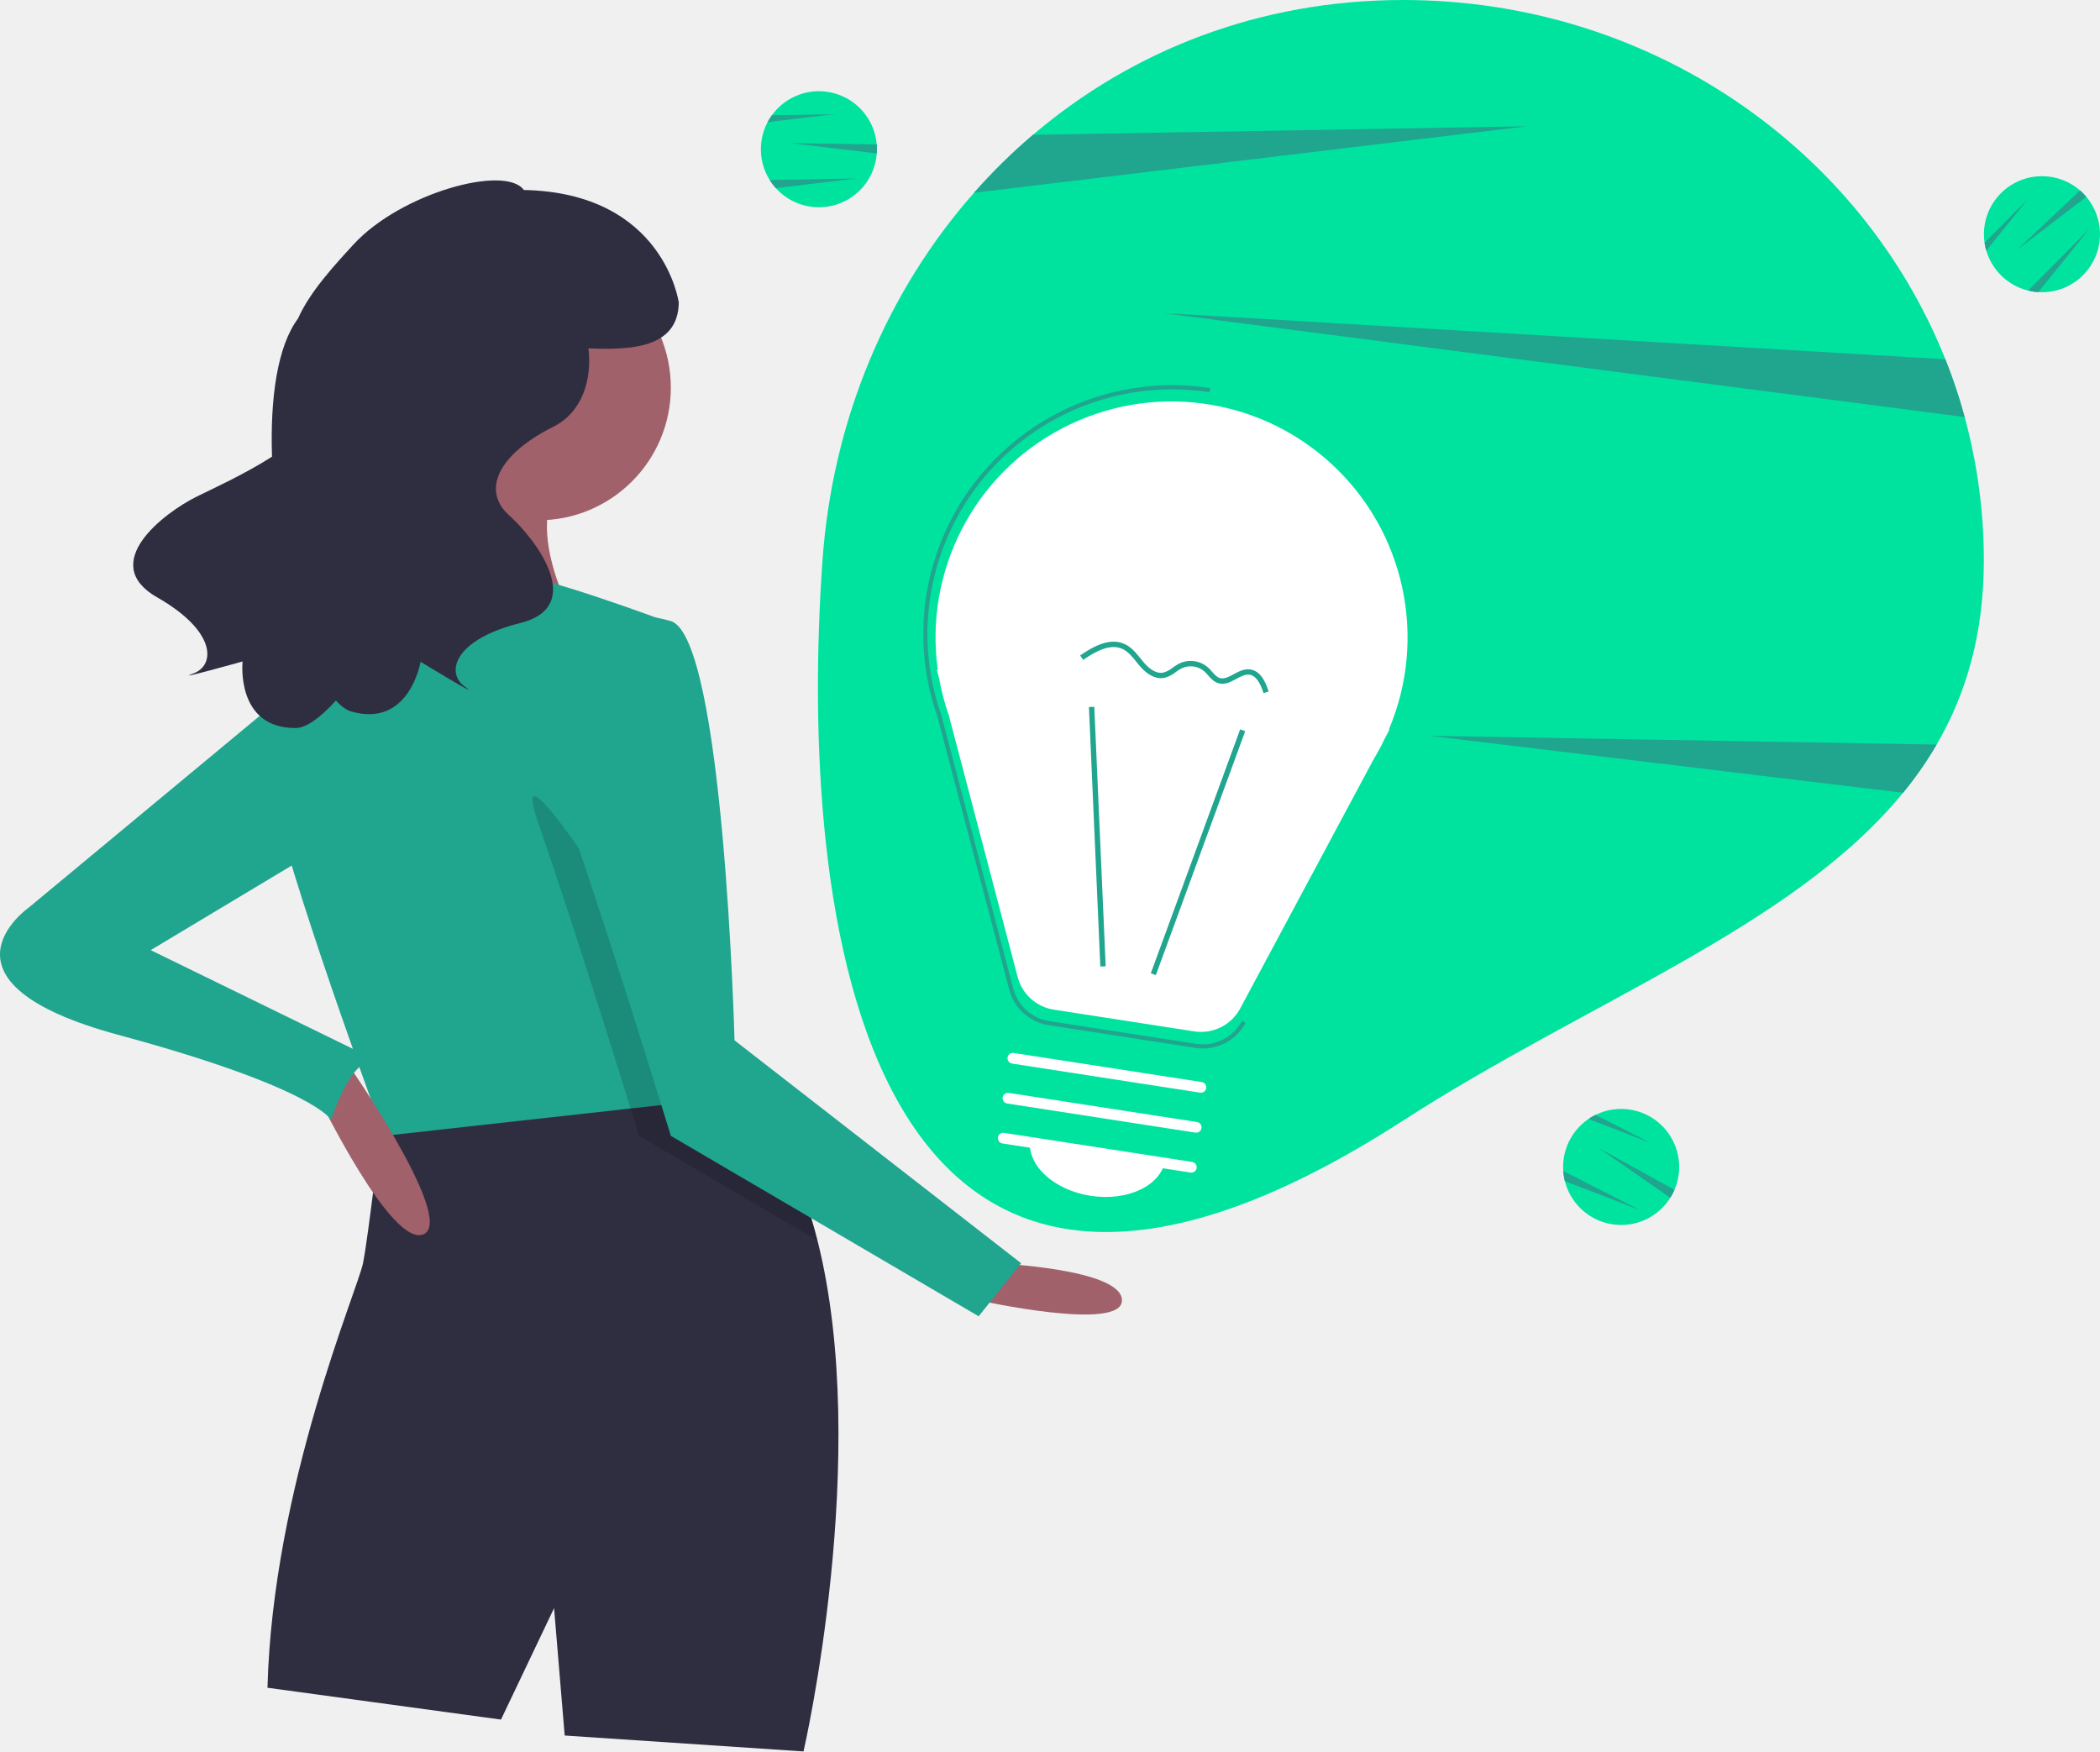
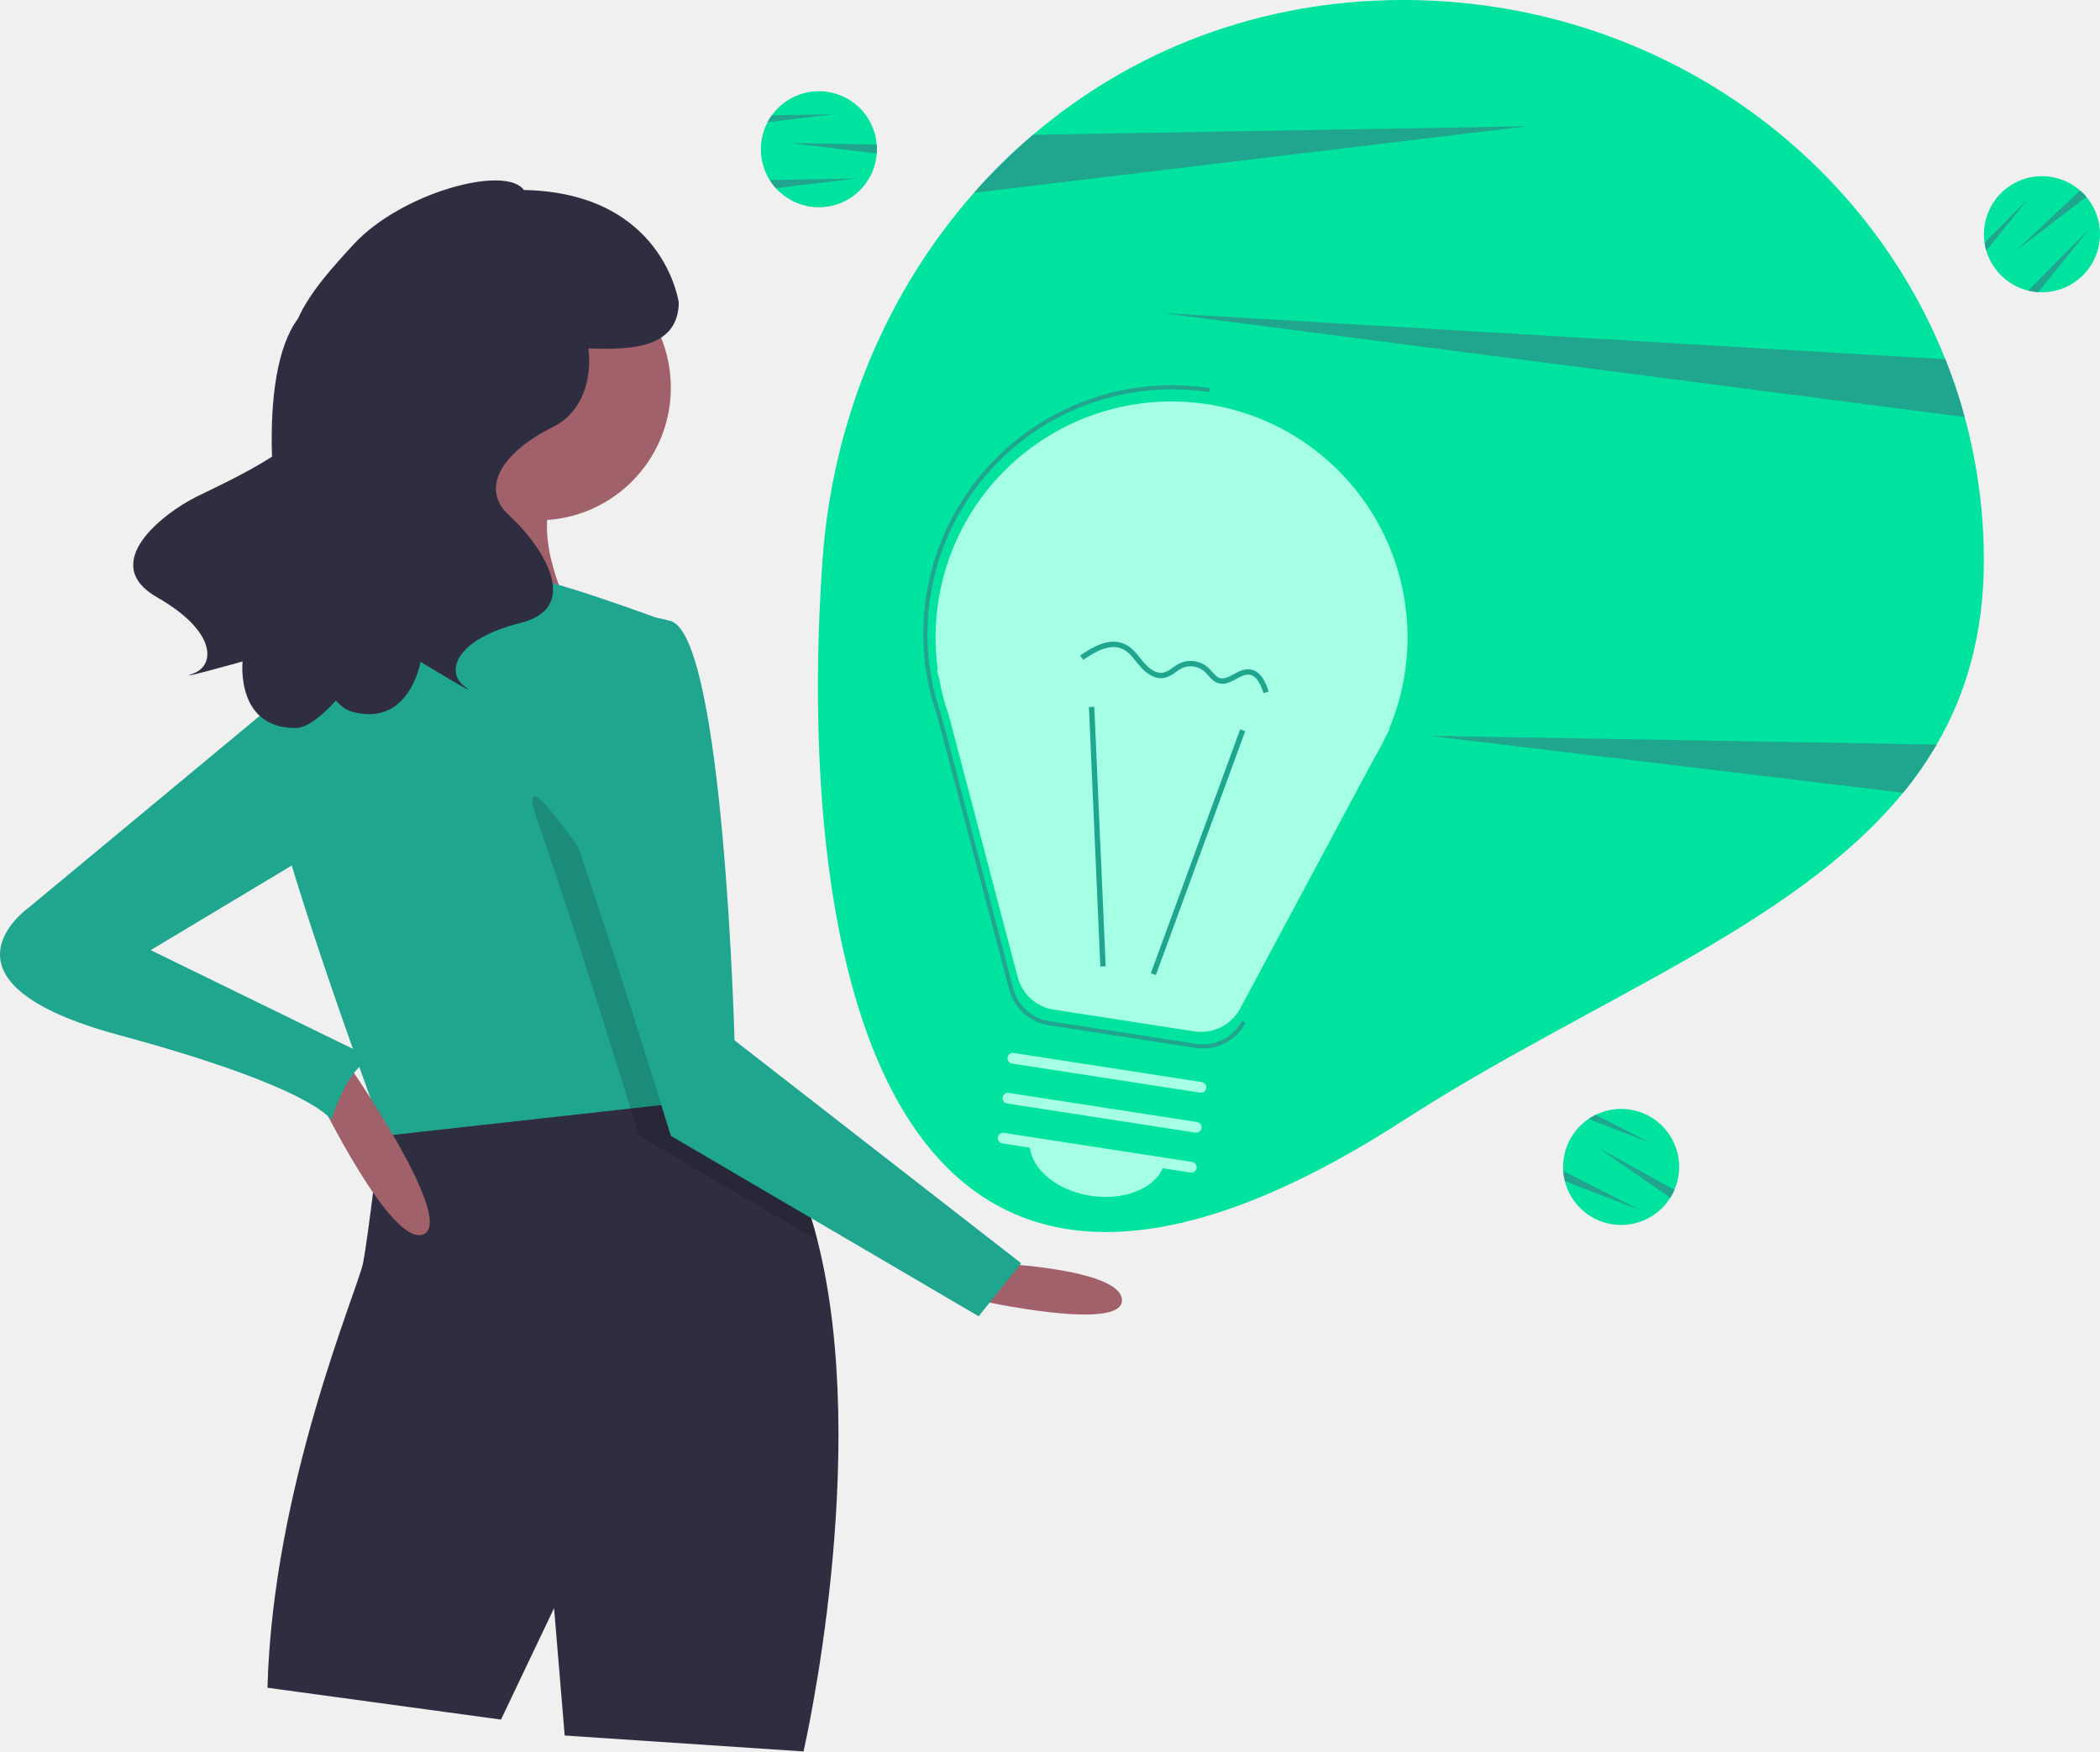
<svg xmlns="http://www.w3.org/2000/svg" id="b6fe4ea4-91cd-4e88-acbb-2663d3326f54" data-name="Layer 1" width="1013.03" height="844.995" viewBox="0 0 1013.03 844.995">
  <path d="M1050.484,297.813c0,35.17-8.33,64.12-22.78,88.92a177.678,177.678,0,0,1-16.19,23.25c-53.12,64.97-151.88,100.53-241.14,158.13-263.48,170.02-292.02-102.42-280.12-270.3,4.8-67.74,31.18-129.79,73.09-177.3a278.221,278.221,0,0,1,28.45-27.97c47.58-40.52,109.05-65.04,178.58-65.04,119.29,0,221.16,71.95,261.55,173.34a261.85,261.85,0,0,1,18.56,96.97Z" transform="translate(-93.48517 -27.50272)" fill="#00e39f" />
  <path d="M830.054,88.423l-266.71,32.09a278.221,278.221,0,0,1,28.45-27.97Z" transform="translate(-93.48517 -27.50272)" fill="#20a58f" />
  <path d="M1027.704,386.733a177.678,177.678,0,0,1-16.19,23.25l-228.46-27.48Z" transform="translate(-93.48517 -27.50272)" fill="#20a58f" />
  <path d="M1041.244,228.723l-387.19-50.22,377.87,22.34A260.439,260.439,0,0,1,1041.244,228.723Z" transform="translate(-93.48517 -27.50272)" fill="#20a58f" />
  <path d="M516.519,99.505c0,.69-.02,1.37-.08,2.04a27.997,27.997,0,1,1-52.68-15.11,25.74,25.74,0,0,1,2.06-3.31,27.989,27.989,0,0,1,50.6,14.1C516.489,97.975,516.519,98.735,516.519,99.505Z" transform="translate(-93.48517 -27.50272)" fill="#00e39f" />
  <path d="M516.519,99.505c0,.69-.02,1.37-.08,2.04l-41.92-5.04,41.9.72C516.489,97.975,516.519,98.735,516.519,99.505Z" transform="translate(-93.48517 -27.50272)" fill="#20a58f" />
  <path d="M506.519,113.615l-38.78,4.67a28.057,28.057,0,0,1-2.96-3.95Z" transform="translate(-93.48517 -27.50272)" fill="#20a58f" />
  <path d="M495.519,82.615l-31.76,3.82a25.74,25.74,0,0,1,2.06-3.31Z" transform="translate(-93.48517 -27.50272)" fill="#20a58f" />
  <path d="M900.251,603.631c-.323.609-.66,1.201-1.027,1.764a27.997,27.997,0,1,1-39.45-38.042,25.739,25.739,0,0,1,3.371-1.958,27.989,27.989,0,0,1,38.086,36.175C900.942,602.265,900.612,602.95,900.251,603.631Z" transform="translate(-93.48517 -27.50272)" fill="#00e39f" />
  <path d="M900.251,603.631c-.323.609-.66,1.201-1.027,1.764L864.558,581.292l36.674,20.278C900.942,602.265,900.612,602.95,900.251,603.631Z" transform="translate(-93.48517 -27.50272)" fill="#20a58f" />
  <path d="M884.804,611.406l-36.444-14.054a28.057,28.057,0,0,1-.763-4.877Z" transform="translate(-93.48517 -27.50272)" fill="#20a58f" />
  <path d="M889.619,578.867l-29.845-11.514a25.739,25.739,0,0,1,3.371-1.958Z" transform="translate(-93.48517 -27.50272)" fill="#20a58f" />
  <path d="M1098.564,120.955c.482.494.942.995,1.367,1.516a27.997,27.997,0,1,1-48.264,25.964,25.739,25.739,0,0,1-.836-3.808,27.989,27.989,0,0,1,46.069-25.235C1097.474,119.881,1098.026,120.404,1098.564,120.955Z" transform="translate(-93.48517 -27.50272)" fill="#00e39f" />
  <path d="M1098.564,120.955c.482.494.942.995,1.367,1.516l-33.53,25.66,30.499-28.739C1097.474,119.881,1098.026,120.404,1098.564,120.955Z" transform="translate(-93.48517 -27.50272)" fill="#20a58f" />
  <path d="M1101.256,138.039l-24.502,30.419a28.057,28.057,0,0,1-4.877-.761Z" transform="translate(-93.48517 -27.50272)" fill="#20a58f" />
  <path d="M1071.737,123.526l-20.07,24.91a25.739,25.739,0,0,1-.836-3.808Z" transform="translate(-93.48517 -27.50272)" fill="#20a58f" />
  <path d="M573.266,636.956s61.446,2.56,61.446,17.922-69.126,0-69.126,0Z" transform="translate(-93.48517 -27.50272)" fill="#a0616a" />
  <path d="M481.097,872.497l-115.21-7.681L360.766,803.371l-25.602,53.765-112.65-15.361c2.56-97.289,43.524-192.017,46.084-204.819s8.679-65.696,8.679-65.696c11.188-23.733,69.817-25.961,115.774-23.81,19.048.871,35.946,2.509,46.366,3.687,6.887.768,10.958,1.331,10.958,1.331,18.357,18.92,30.185,44.702,37.456,73.504C514.047,729.739,481.097,872.497,481.097,872.497Z" transform="translate(-93.48517 -27.50272)" fill="#2f2e41" />
  <circle cx="259.6" cy="187.015" r="64.006" fill="#a0616a" />
  <path d="M309.562,229.879S291.64,309.246,263.477,332.288s110.09,0,110.09,0-30.723-51.205-7.681-74.247S309.562,229.879,309.562,229.879Z" transform="translate(-93.48517 -27.50272)" fill="#a0616a" />
  <path d="M440.133,557.589,397.659,562.299,278.839,575.51s-.563-1.511-1.562-4.25c-8.628-23.529-50.18-138.022-54.763-172.406-5.12-38.403,48.644-84.488,48.644-84.488s51.205-10.241,66.566-10.241,76.807,23.042,76.807,23.042l22.914,206.124,1.971,17.845Z" transform="translate(-93.48517 -27.50272)" fill="#20a58f" />
  <path d="M487.831,625.972,401.73,575.51s-1.511-4.916-4.071-13.211c-1.28-4.148-2.841-9.166-4.608-14.849-9.934-31.901-26.601-84.539-39.965-122.993-20.482-58.885,79.367,104.97,79.367,104.97l4.992,3.866,1.971,17.845c6.887.768,10.958,1.331,10.958,1.331C468.731,571.388,480.56,597.17,487.831,625.972Z" transform="translate(-93.48517 -27.50272)" opacity="0.15" />
  <path d="M373.567,332.288s-25.602,33.283-5.12,92.168,48.644,151.054,48.644,151.054l148.493,87.048,20.482-25.602L447.814,529.426s-5.12-194.578-30.723-202.258S373.567,332.288,373.567,332.288Z" transform="translate(-93.48517 -27.50272)" fill="#20a58f" />
  <path d="M246.836,556.309s35.843,74.247,51.205,66.566S259.637,538.387,259.637,538.387Z" transform="translate(-93.48517 -27.50272)" fill="#a0616a" />
  <path d="M242.996,352.77,107.303,465.42s-51.205,35.843,43.524,61.446S253.237,567.83,253.237,567.83s10.241-33.283,23.042-28.163l-110.09-53.765,89.608-53.765Z" transform="translate(-93.48517 -27.50272)" fill="#20a58f" />
  <path d="M188.459,267.052c7.122-3.527,22.848-10.645,36.243-19.22-.939-27.898,2.496-53.223,12.552-66.647,5.645-12.817,17.498-25.648,26.781-35.753,22.798-24.815,73.21-38.667,82.151-26.268,67.625,1.335,74.745,54.343,74.745,54.343-.352,22.172-23.396,22.873-43.582,22.066,1.808,15.136-3.01,30.864-16.96,37.839-26.676,13.338-34.679,30.677-21.341,42.682s37.346,44.015,5.335,52.018-36.013,24.009-26.676,30.678S296.368,346.784,296.368,346.784s-5.335,32.011-33.345,24.008c-2.51-.717-5.019-2.555-7.485-5.303-7.565,8.312-14.313,13.227-19.4,13.254-29.13.154-25.637-32.11-25.637-32.11s-34.576,9.71-23.787,5.806,11.251-20.396-17.417-36.734S172.379,275.015,188.459,267.052Z" transform="translate(-93.48517 -27.50272)" fill="#2f2e41" />
-   <path d="M545.869,350.684l-.464-.061,1.133,4.306a113.176,113.176,0,0,0,4.65,17.677L584.414,498.913a21.408,21.408,0,0,0,17.431,15.71l67.76,10.483a21.408,21.408,0,0,0,22.146-11.052l64.394-120.276a113.003,113.003,0,0,0,5.508-10.288l2.186-4.084-.341-.045a113.847,113.847,0,1,0-217.629-28.678Z" transform="translate(-93.48517 -27.50272)" fill="#ffffff" />
+   <path d="M545.869,350.684l-.464-.061,1.133,4.306a113.176,113.176,0,0,0,4.65,17.677L584.414,498.913a21.408,21.408,0,0,0,17.431,15.71l67.76,10.483a21.408,21.408,0,0,0,22.146-11.052l64.394-120.276a113.003,113.003,0,0,0,5.508-10.288l2.186-4.084-.341-.045a113.847,113.847,0,1,0-217.629-28.678Z" transform="translate(-93.48517 -27.50272)" fill="#a4ffe5" />
  <path d="M673.763,533.358a23.298,23.298,0,0,1-3.564-.274l-70.828-10.958a23.371,23.371,0,0,1-19.034-17.155L545.606,372.945a119.056,119.056,0,0,1-4.878-18.556l-.878-5.776A120.026,120.026,0,0,1,677.242,214.75l-.307,1.977a118.069,118.069,0,0,0-134.931,132.913l.675,4.32a118.281,118.281,0,0,0,4.837,18.4l34.754,132.103a21.37,21.37,0,0,0,17.405,15.688l70.828,10.958a21.407,21.407,0,0,0,22.114-11.036l1.764.943A23.421,23.421,0,0,1,673.763,533.358Z" transform="translate(-93.48517 -27.50272)" fill="#20a58f" />
  <rect x="608.739" y="437.38" width="125.314" height="2.587" transform="translate(-64.90222 890.7514) rotate(-69.88499)" fill="#20a58f" />
  <rect x="621.528" y="368.501" width="2.587" height="125.314" transform="translate(-111.8108 0.25189) rotate(-2.51583)" fill="#20a58f" />
-   <path d="M667.775,593.213l-90.757-14.04a2.587,2.587,0,0,1,.791-5.113l90.757,14.04a2.587,2.587,0,1,1-.791,5.113Z" transform="translate(-93.48517 -27.50272)" fill="#ffffff" />
-   <path d="M670.102,573.941l-90.757-14.04a2.587,2.587,0,1,1,.791-5.113l90.757,14.04a2.587,2.587,0,1,1-.791,5.113Z" transform="translate(-93.48517 -27.50272)" fill="#ffffff" />
-   <path d="M672.429,554.668,581.672,540.627a2.587,2.587,0,0,1,.791-5.113l90.757,14.04a2.587,2.587,0,0,1-.791,5.113Z" transform="translate(-93.48517 -27.50272)" fill="#ffffff" />
-   <path d="M619.575,604.429c18.002,2.785,34.148-4.99,36.063-17.367l-65.192-10.085C588.532,589.353,601.573,601.644,619.575,604.429Z" transform="translate(-93.48517 -27.50272)" fill="#ffffff" />
+   <path d="M667.775,593.213l-90.757-14.04a2.587,2.587,0,0,1,.791-5.113l90.757,14.04a2.587,2.587,0,1,1-.791,5.113Z" transform="translate(-93.48517 -27.50272)" fill="#a4ffe5" />
+   <path d="M670.102,573.941l-90.757-14.04a2.587,2.587,0,1,1,.791-5.113l90.757,14.04a2.587,2.587,0,1,1-.791,5.113Z" transform="translate(-93.48517 -27.50272)" fill="#a4ffe5" />
+   <path d="M672.429,554.668,581.672,540.627a2.587,2.587,0,0,1,.791-5.113l90.757,14.04a2.587,2.587,0,0,1-.791,5.113Z" transform="translate(-93.48517 -27.50272)" fill="#a4ffe5" />
+   <path d="M619.575,604.429c18.002,2.785,34.148-4.99,36.063-17.367l-65.192-10.085C588.532,589.353,601.573,601.644,619.575,604.429Z" transform="translate(-93.48517 -27.50272)" fill="#a4ffe5" />
  <path d="M652.199,354.602c-3.872-.598-7.076-3.659-8.833-5.711-.576-.673-1.137-1.37-1.699-2.07-2.046-2.546-3.977-4.951-6.666-6.205-5.937-2.77-12.932,1.099-18.989,5.25l-1.463-2.133c6.659-4.565,14.424-8.782,21.546-5.461,3.235,1.509,5.449,4.265,7.589,6.929.545.679,1.089,1.355,1.647,2.008,1.826,2.133,5.469,5.589,9.372,4.792a12.598,12.598,0,0,0,4.495-2.38,24.077,24.077,0,0,1,3.181-2.007,12.669,12.669,0,0,1,13.907,1.965,25.024,25.024,0,0,1,1.887,1.996c1.164,1.327,2.262,2.579,3.692,3.034,2.114.676,4.349-.533,6.717-1.809,2.442-1.318,4.966-2.681,7.83-2.345.093.011.187.024.279.038,5.096.788,7.445,6.424,8.774,10.629l-2.467.779c-1.806-5.717-4.006-8.56-6.889-8.877-2.051-.241-4.114.872-6.298,2.051-2.738,1.478-5.571,3.007-8.731,1.998-2.115-.673-3.507-2.259-4.852-3.792a22.797,22.797,0,0,0-1.688-1.793,10.165,10.165,0,0,0-11.012-1.557,21.837,21.837,0,0,0-2.836,1.801,14.697,14.697,0,0,1-5.47,2.802A8.504,8.504,0,0,1,652.199,354.602Z" transform="translate(-93.48517 -27.50272)" fill="#20a58f" />
</svg>
